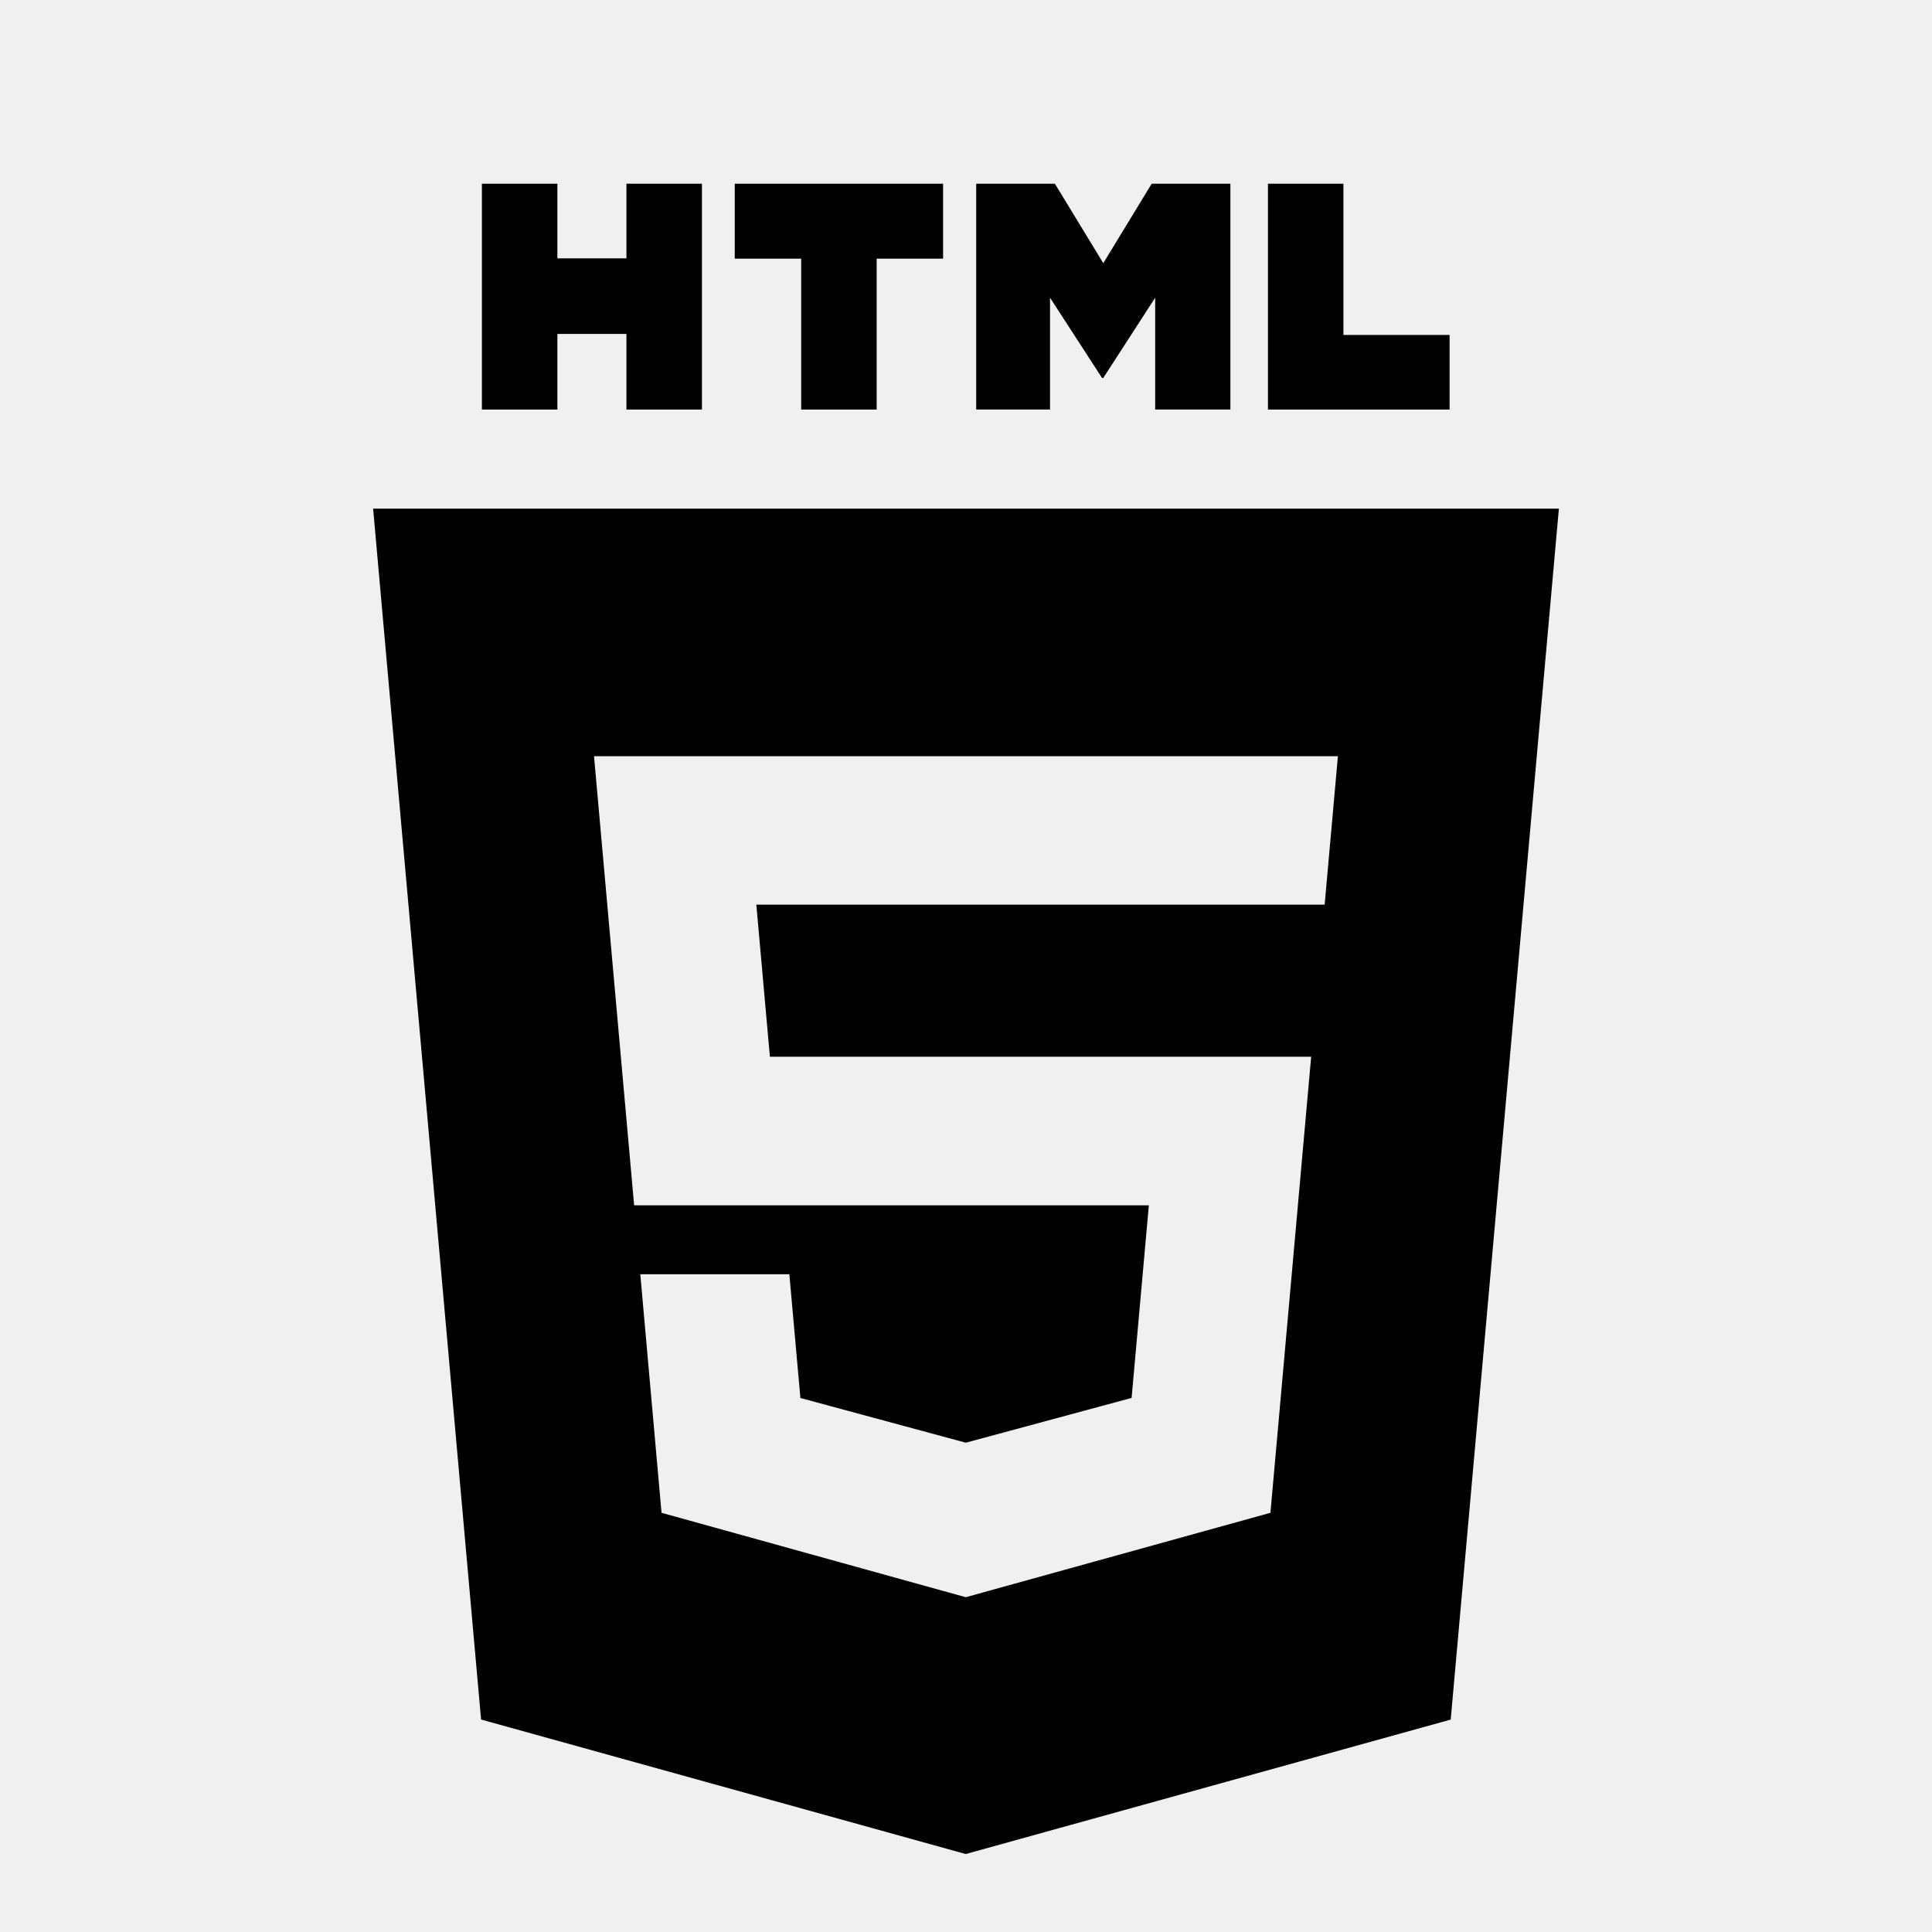
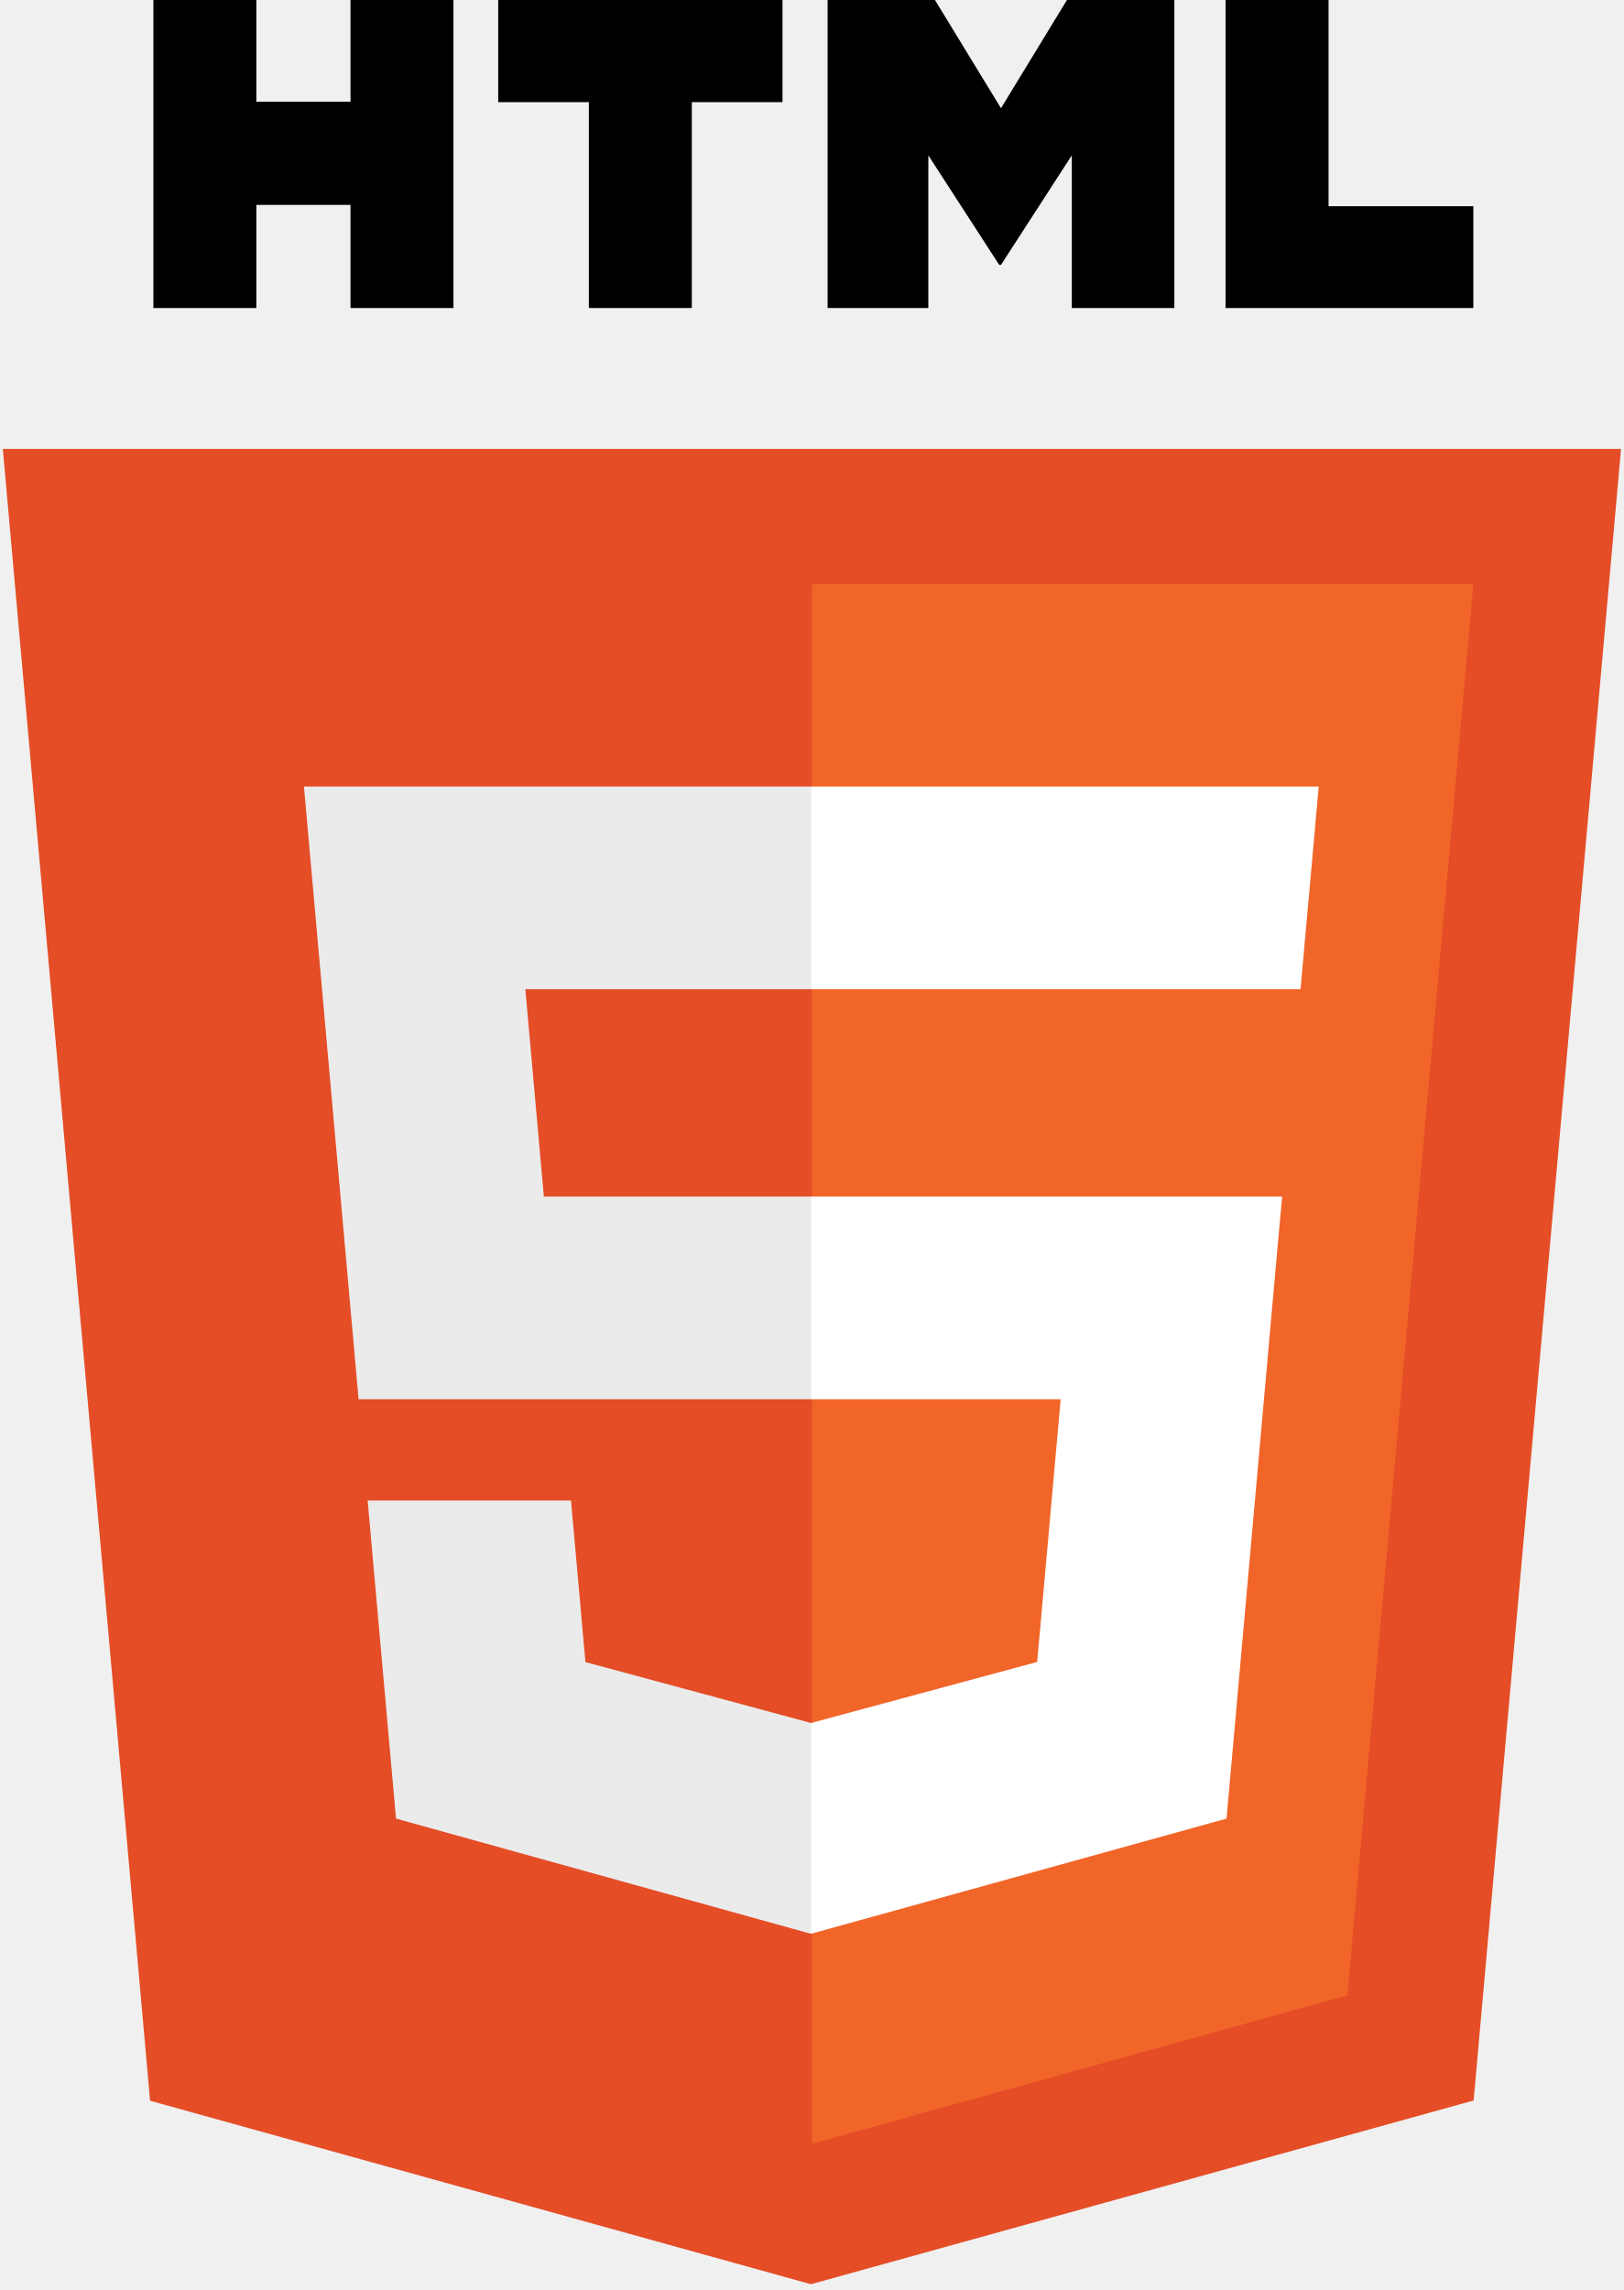
- <svg xmlns="http://www.w3.org/2000/svg" enable-background="new 0 0 56.693 56.693" height="56.693px" id="Layer_1" version="1.1" viewBox="0 0 56.693 56.693" width="56.693px" xml:space="preserve">
+ <svg xmlns="http://www.w3.org/2000/svg" width="256px" height="361px" viewBox="0 0 256 361" version="1.1" preserveAspectRatio="xMidYMid">
  <g>
-     <polygon enable-background="new    " points="16.356,9.799 18.382,9.799 18.382,12.018 20.598,12.018 20.598,5.391 18.382,5.391    18.382,7.581 16.356,7.581 16.356,5.391 14.141,5.391 14.141,12.018 16.356,12.018  " />
-     <polygon enable-background="new    " points="23.51,12.018 25.725,12.018 25.725,7.59 27.674,7.59 27.674,5.391 21.561,5.391    21.561,7.59 23.51,7.59  " />
-     <polygon enable-background="new    " points="30.812,8.735 32.338,11.09 32.375,11.09 33.898,8.735 33.898,12.018 36.105,12.018    36.105,5.391 33.795,5.391 32.375,7.723 30.955,5.391 28.646,5.391 28.646,12.018 30.812,12.018  " />
-     <polygon enable-background="new    " points="42.537,9.829 39.422,9.829 39.422,5.391 37.207,5.391 37.207,12.018 42.537,12.018     " />
-     <path d="M10.949,14.926l3.168,35.532l14.221,3.947L42.57,50.46l3.174-35.534H10.949z M38.871,26.546   H28.346h-6.152l0.398,4.463h5.754h10.129l-1.195,13.383l-8.934,2.475l-0.006,0.002l-8.928-2.477l-0.623-7h4.374l0.324,3.631   l4.854,1.312l0.006-0.002l0,0l4.859-1.312l0.506-5.652h-5.365l0,0h-9.739L17.431,22.19h10.915H39.26L38.871,26.546z" enable-background="new    " />
+     <path d="M255.555,70.766 L232.314,331.125 L127.844,360.088 L23.662,331.166 L0.445,70.766 L255.555,70.766 L255.555,70.766 Z" fill="#E44D26" />
+     <path d="M128,337.95 L212.417,314.547 L232.278,92.057 L128,92.057 L128,337.95 L128,337.95 Z" fill="#F16529" />
+     <path d="M82.82,155.932 L128,155.932 L128,123.995 L47.917,123.995 L48.681,132.563 L56.531,220.573 L128,220.573 L128,188.636 L85.739,188.636 L82.82,155.932 L82.82,155.932 Z" fill="#EBEBEB" />
+     <path d="M90.018,236.542 L57.958,236.542 L62.432,286.688 L127.853,304.849 L128,304.808 L128,271.58 L127.86,271.617 L92.292,262.013 L90.018,236.542 L90.018,236.542 Z" fill="#EBEBEB" />
+     <path d="M24.181,0 L40.411,0 L40.411,16.035 L55.257,16.035 L55.257,0 L71.488,0 L71.488,48.558 L55.258,48.558 L55.258,32.298 L40.411,32.298 L40.411,48.558 L24.181,48.558 L24.181,0 L24.181,0 L24.181,0 Z" fill="#000000" />
+     <path d="M92.831,16.103 L78.543,16.103 L78.543,0 L123.357,0 L123.357,16.103 L109.062,16.103 L109.062,48.558 L92.832,48.558 L92.832,16.103 L92.831,16.103 L92.831,16.103 Z" fill="#000000" />
+     <path d="M130.469,0 L147.393,0 L157.803,17.062 L168.203,0 L185.132,0 L185.132,48.558 L168.969,48.558 L168.969,24.49 L157.803,41.755 L157.524,41.755 L146.35,24.49 L146.35,48.558 L130.469,48.558 L130.469,0 L130.469,0 Z" fill="#000000" />
+     <path d="M193.21,0 L209.445,0 L209.445,32.508 L232.269,32.508 L232.269,48.558 L193.21,48.558 L193.21,0 L193.21,0 Z" fill="#000000" />
+     <path d="M127.89,220.573 L167.217,220.573 L163.509,261.993 L127.89,271.607 L127.89,304.833 L193.362,286.688 L193.843,281.292 L201.348,197.212 L202.127,188.636 L127.89,188.636 L127.89,220.573 L127.89,220.573 Z" fill="#FFFFFF" />
+     <path d="M127.89,155.854 L127.89,155.932 L205.033,155.932 L205.673,148.754 L207.129,132.563 L207.892,123.995 L127.89,123.995 L127.89,155.854 L127.89,155.854 Z" fill="#FFFFFF" />
  </g>
</svg>
